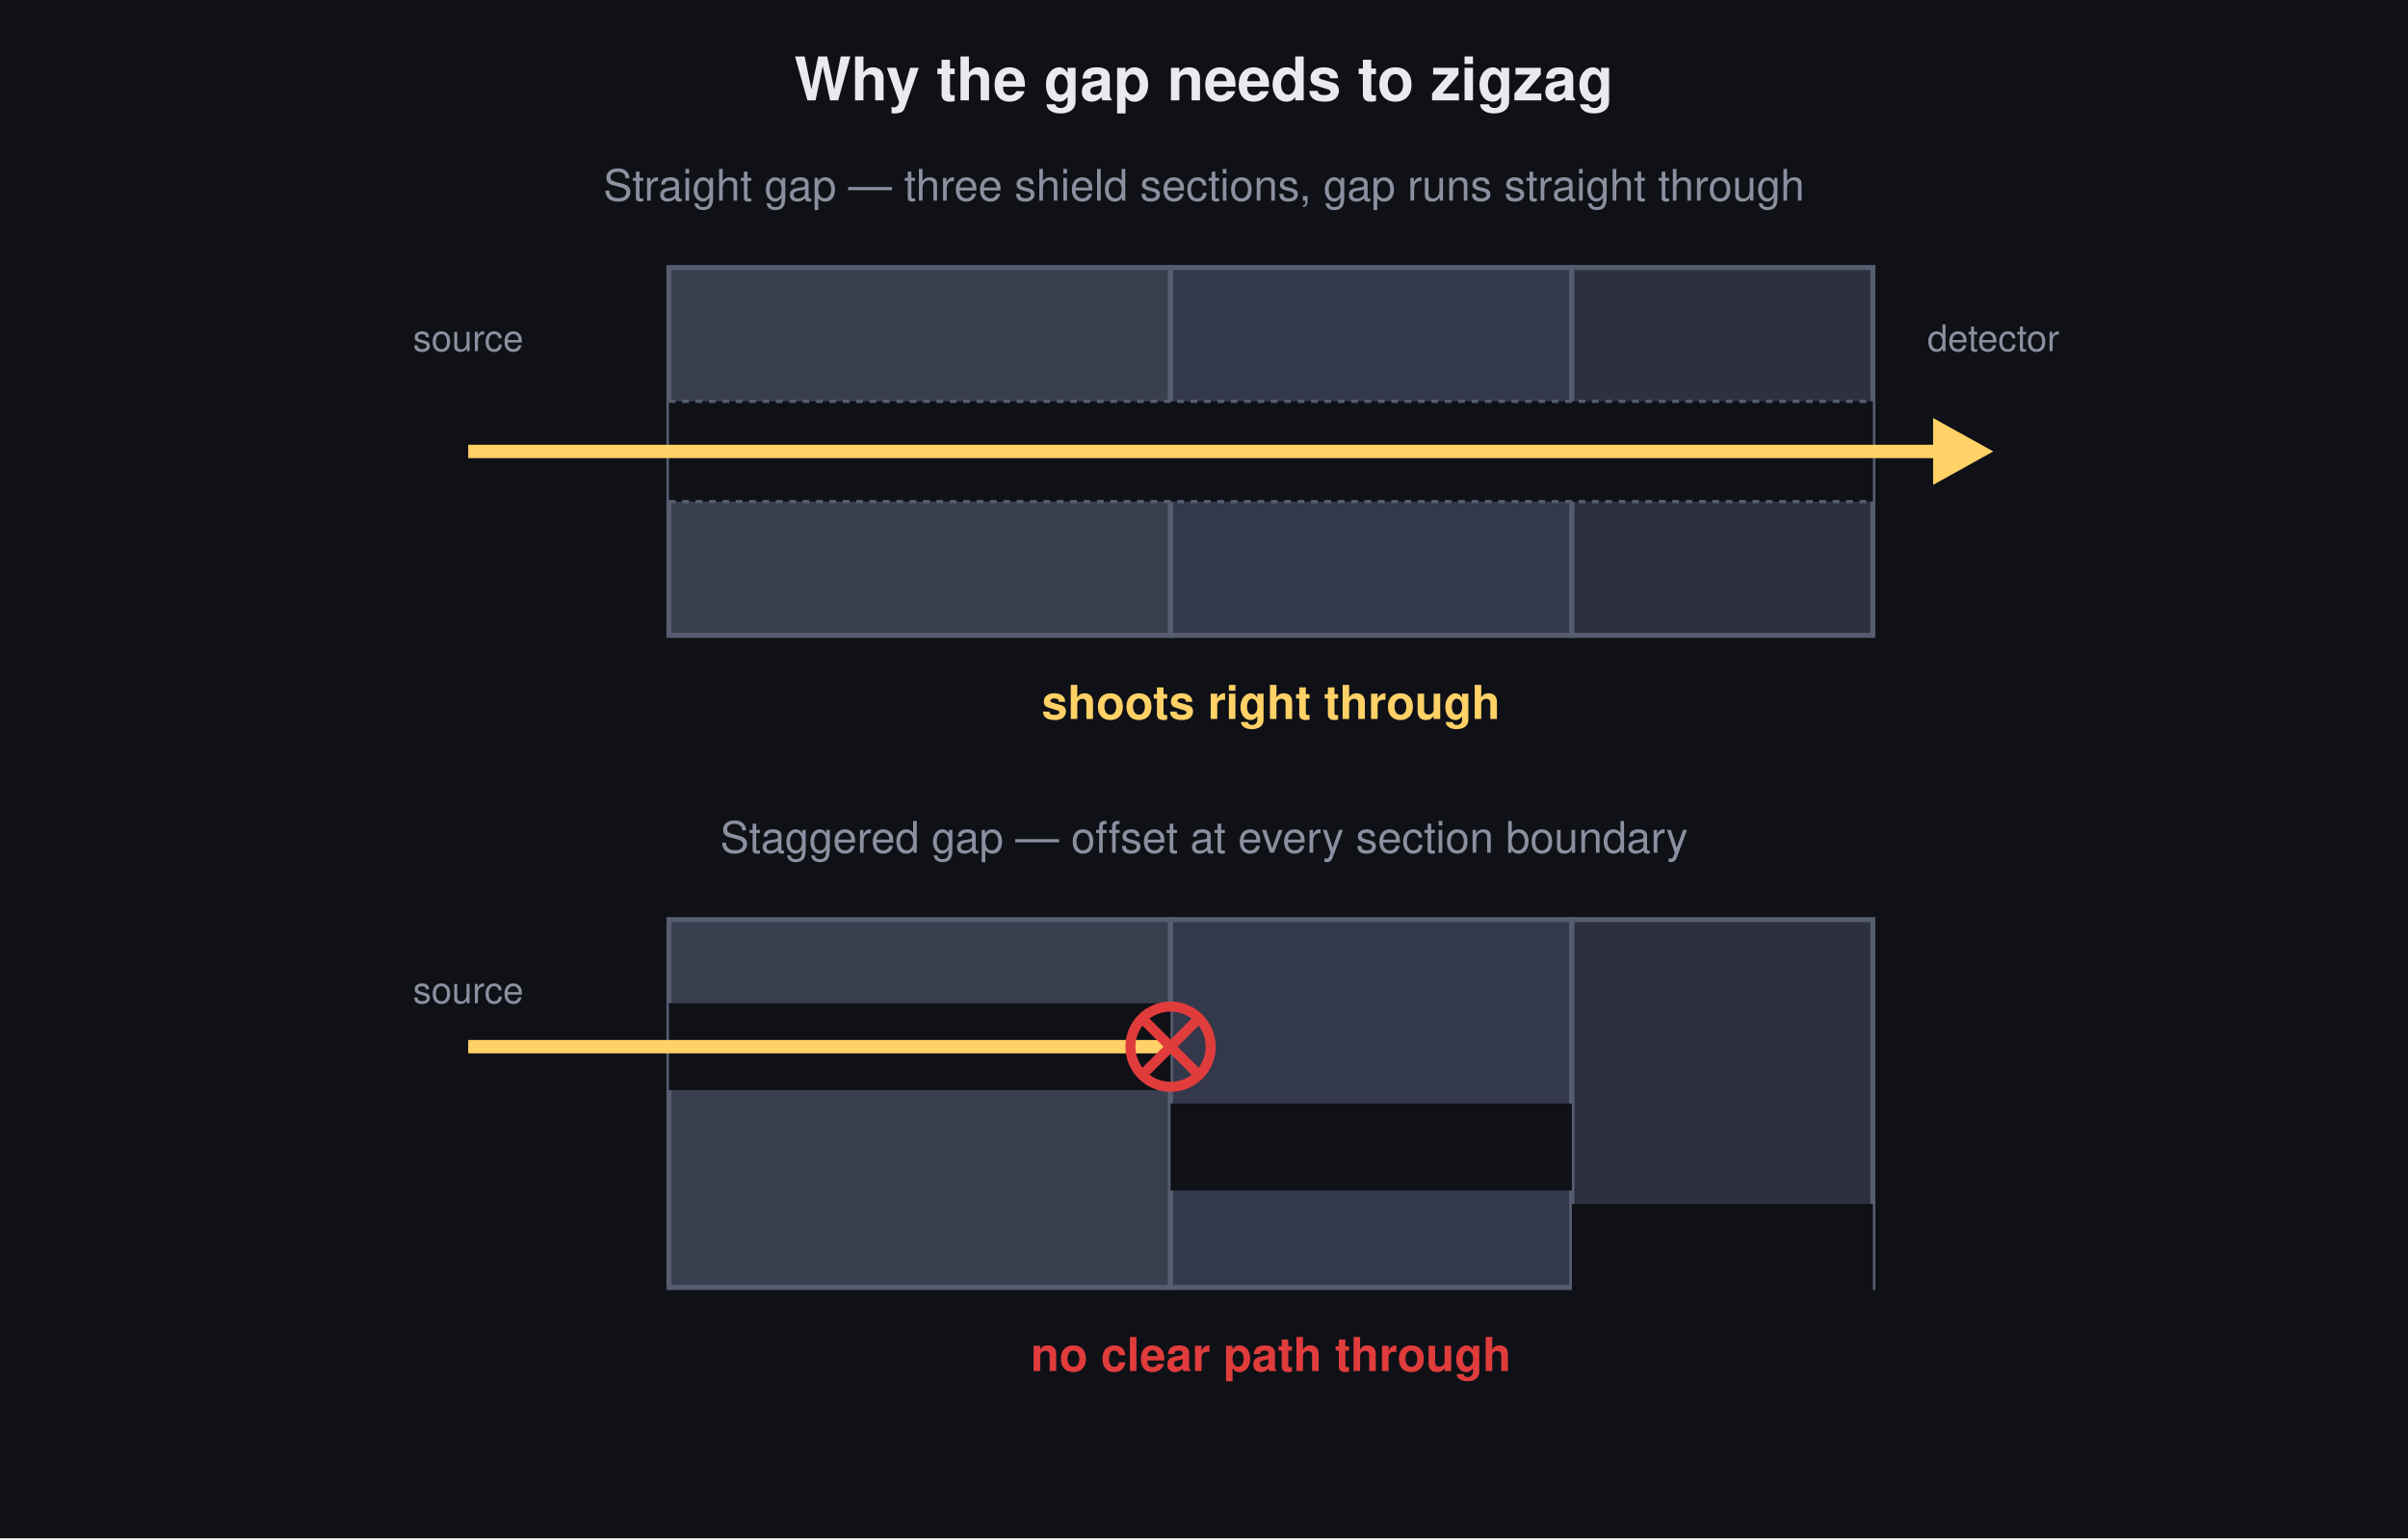
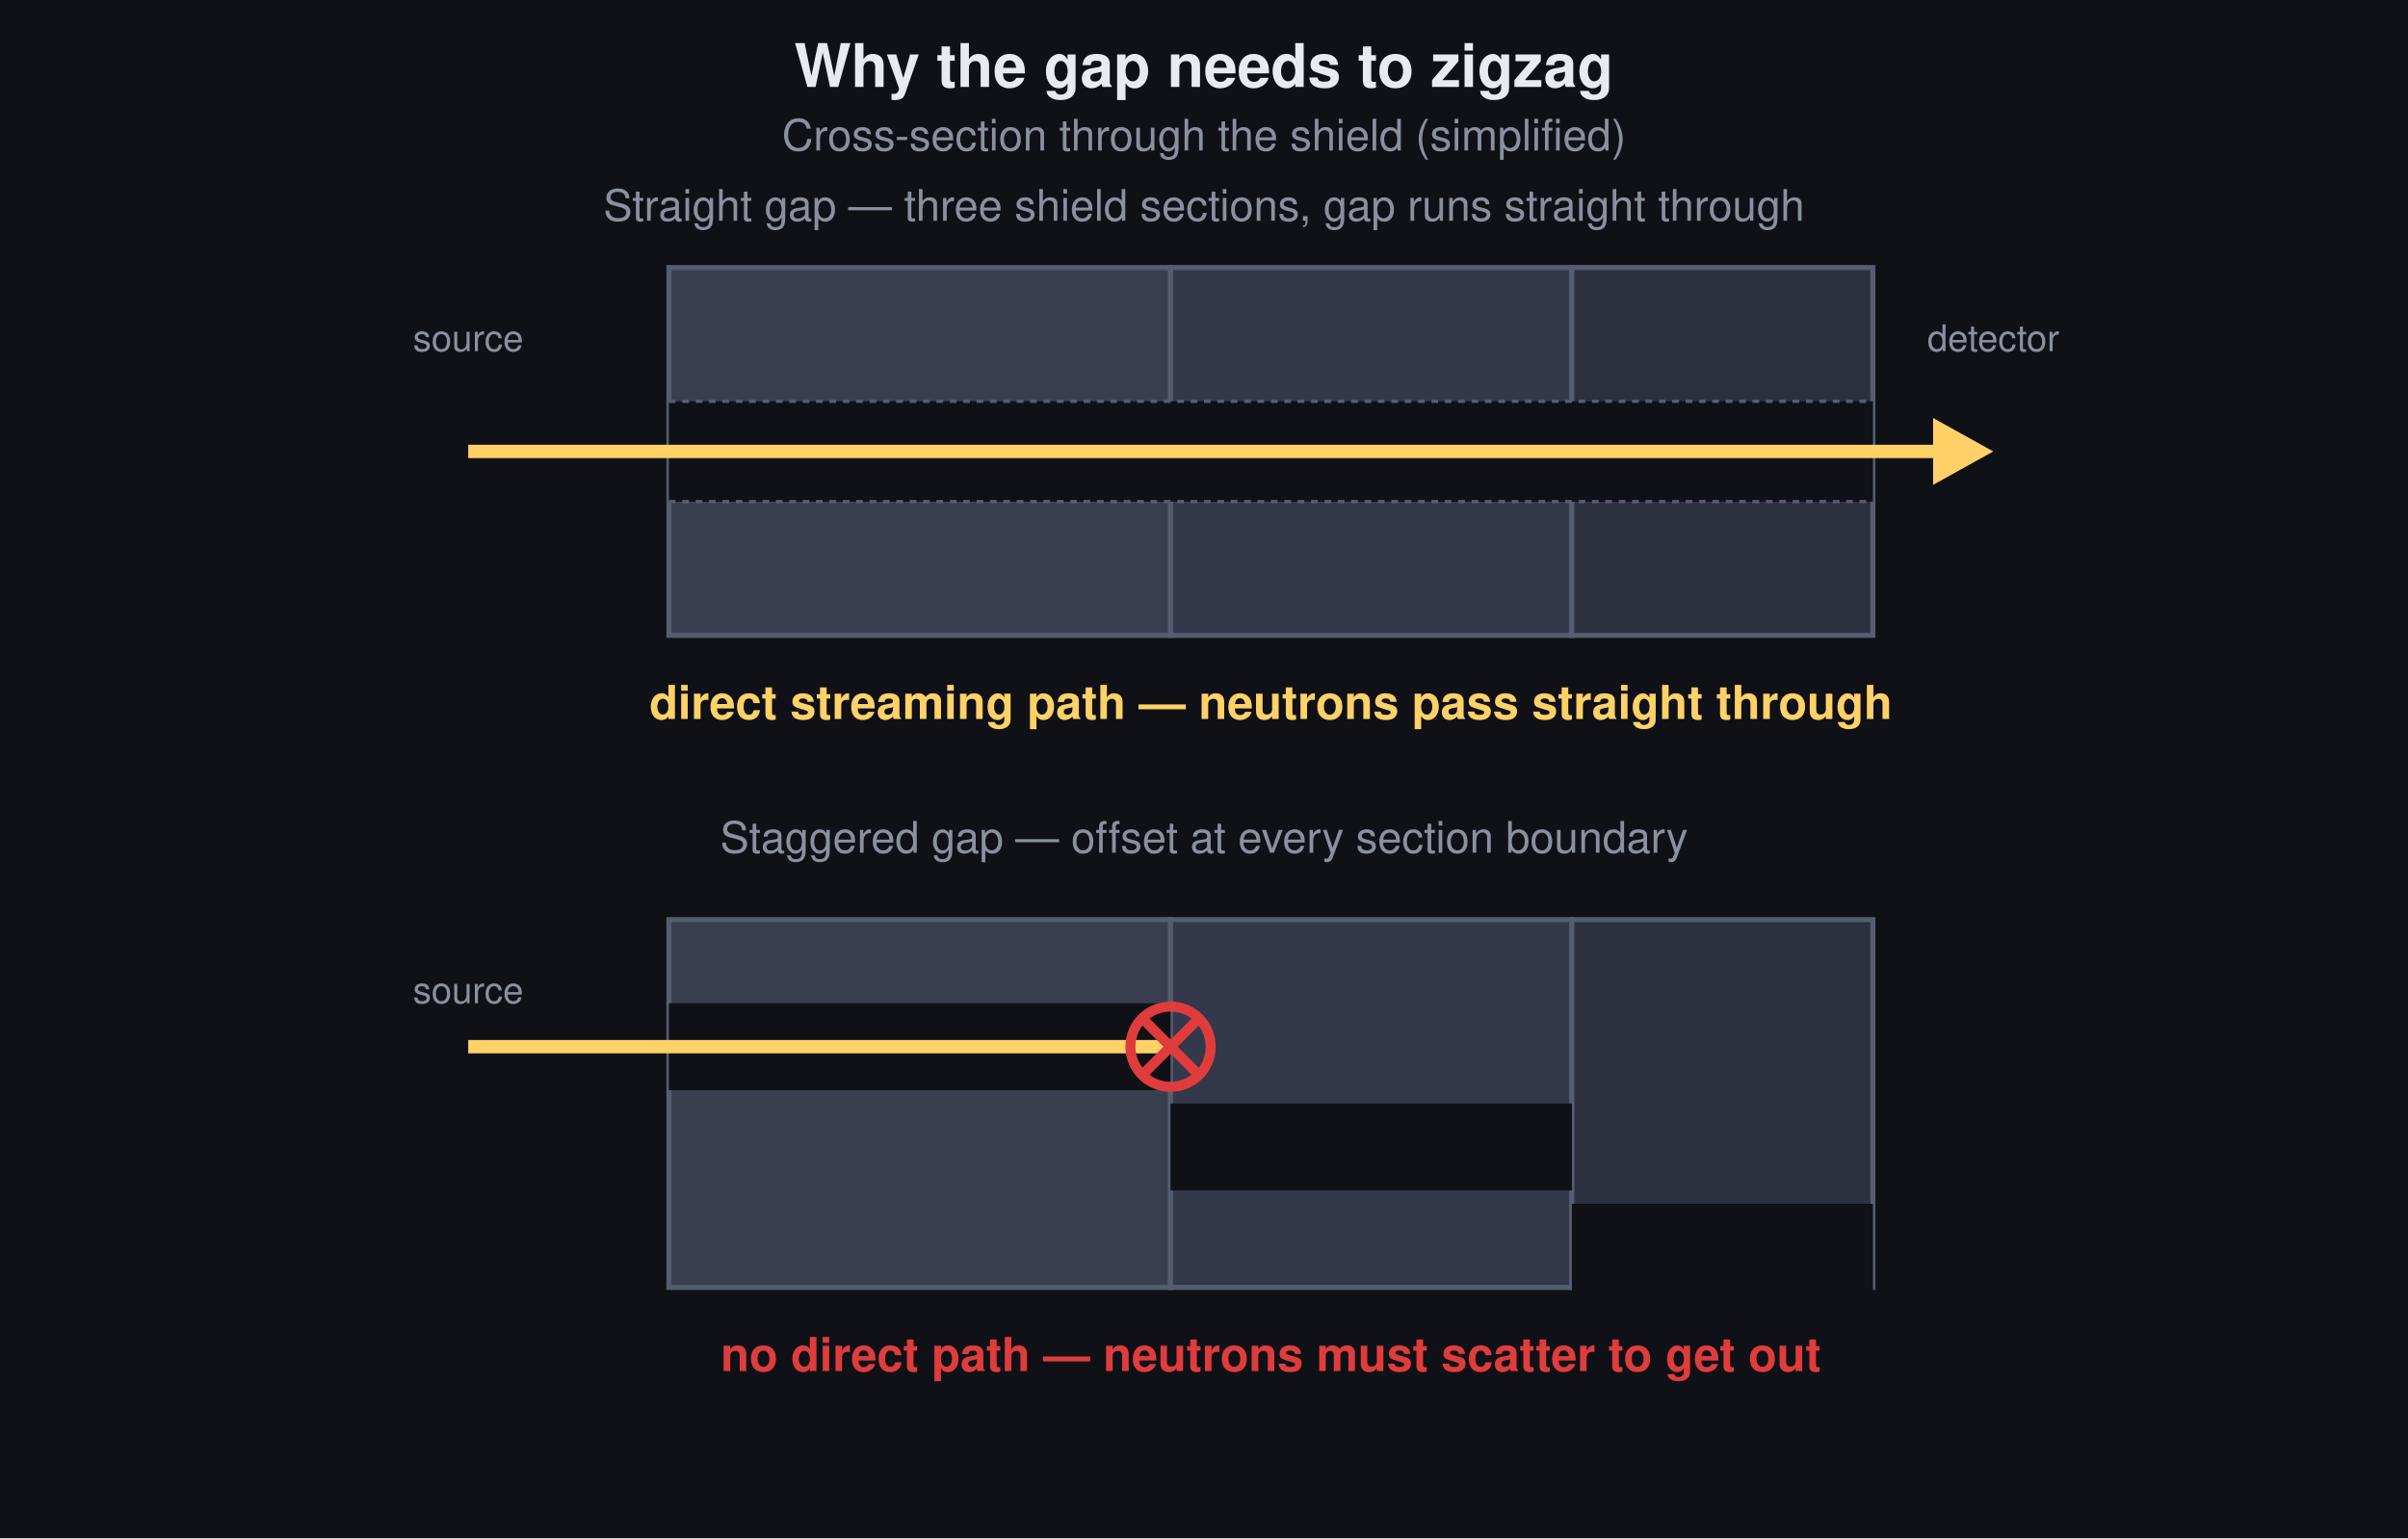
<svg xmlns="http://www.w3.org/2000/svg" viewBox="0 0 720 460" font-family="-apple-system,BlinkMacSystemFont,Segoe UI,Helvetica,Arial,sans-serif">
  <rect width="720" height="460" fill="#0f1117" />
-   <text x="360" y="30" text-anchor="middle" fill="#e8eaf0" font-size="18" font-weight="700">Why the gap needs to zigzag</text>
-   <text x="360" y="60" text-anchor="middle" fill="#8b90a0" font-size="13">Straight gap — three shield sections, gap runs straight through</text>
+   <text x="360" y="26" text-anchor="middle" fill="#e8eaf0" font-size="18" font-weight="700">Why the gap needs to zigzag</text>
+   <text x="360" y="45" text-anchor="middle" fill="#8b90a0" font-size="13">Cross-section through the shield (simplified)</text>
+   <text x="360" y="66" text-anchor="middle" fill="#8b90a0" font-size="13">Straight gap — three shield sections, gap runs straight through</text>
  <rect x="200" y="80" width="150" height="110" fill="#3a3f4f" stroke="#565d70" stroke-width="1.5" />
  <rect x="350" y="80" width="120" height="110" fill="#33384a" stroke="#565d70" stroke-width="1.5" />
  <rect x="470" y="80" width="90" height="110" fill="#2c303f" stroke="#565d70" stroke-width="1.5" />
  <rect x="200" y="120" width="360" height="30" fill="#0f1117" />
  <line x1="200" y1="120" x2="560" y2="120" stroke="#565d70" stroke-width="1" stroke-dasharray="2,2" />
  <line x1="200" y1="150" x2="560" y2="150" stroke="#565d70" stroke-width="1" stroke-dasharray="2,2" />
  <line x1="140" y1="135" x2="580" y2="135" stroke="#ffd166" stroke-width="4" />
  <polygon points="596,135 578,125 578,145" fill="#ffd166" />
  <text x="140" y="105" text-anchor="middle" fill="#8b90a0" font-size="11">source</text>
  <text x="596" y="105" text-anchor="middle" fill="#8b90a0" font-size="11">detector</text>
-   <text x="380" y="215" text-anchor="middle" fill="#ffd166" font-size="14" font-weight="700">shoots right through</text>
+   <text x="380" y="215" text-anchor="middle" fill="#ffd166" font-size="14" font-weight="700">direct streaming path — neutrons pass straight through</text>
  <text x="360" y="255" text-anchor="middle" fill="#8b90a0" font-size="13">Staggered gap — offset at every section boundary</text>
  <rect x="200" y="275" width="150" height="110" fill="#3a3f4f" stroke="#565d70" stroke-width="1.5" />
  <rect x="350" y="275" width="120" height="110" fill="#33384a" stroke="#565d70" stroke-width="1.5" />
  <rect x="470" y="275" width="90" height="110" fill="#2c303f" stroke="#565d70" stroke-width="1.5" />
  <rect x="200" y="300" width="150" height="26" fill="#0f1117" />
  <rect x="350" y="330" width="120" height="26" fill="#0f1117" />
  <rect x="470" y="360" width="90" height="26" fill="#0f1117" />
  <line x1="140" y1="313" x2="350" y2="313" stroke="#ffd166" stroke-width="4" />
  <circle cx="350" cy="313" r="12" fill="none" stroke="#e03c3c" stroke-width="3" />
  <line x1="341" y1="304" x2="359" y2="322" stroke="#e03c3c" stroke-width="3" />
  <line x1="359" y1="304" x2="341" y2="322" stroke="#e03c3c" stroke-width="3" />
  <text x="140" y="300" text-anchor="middle" fill="#8b90a0" font-size="11">source</text>
-   <text x="380" y="410" text-anchor="middle" fill="#e03c3c" font-size="14" font-weight="700">no clear path through</text>
+   <text x="380" y="410" text-anchor="middle" fill="#e03c3c" font-size="14" font-weight="700">no direct path — neutrons must scatter to get out</text>
</svg>
